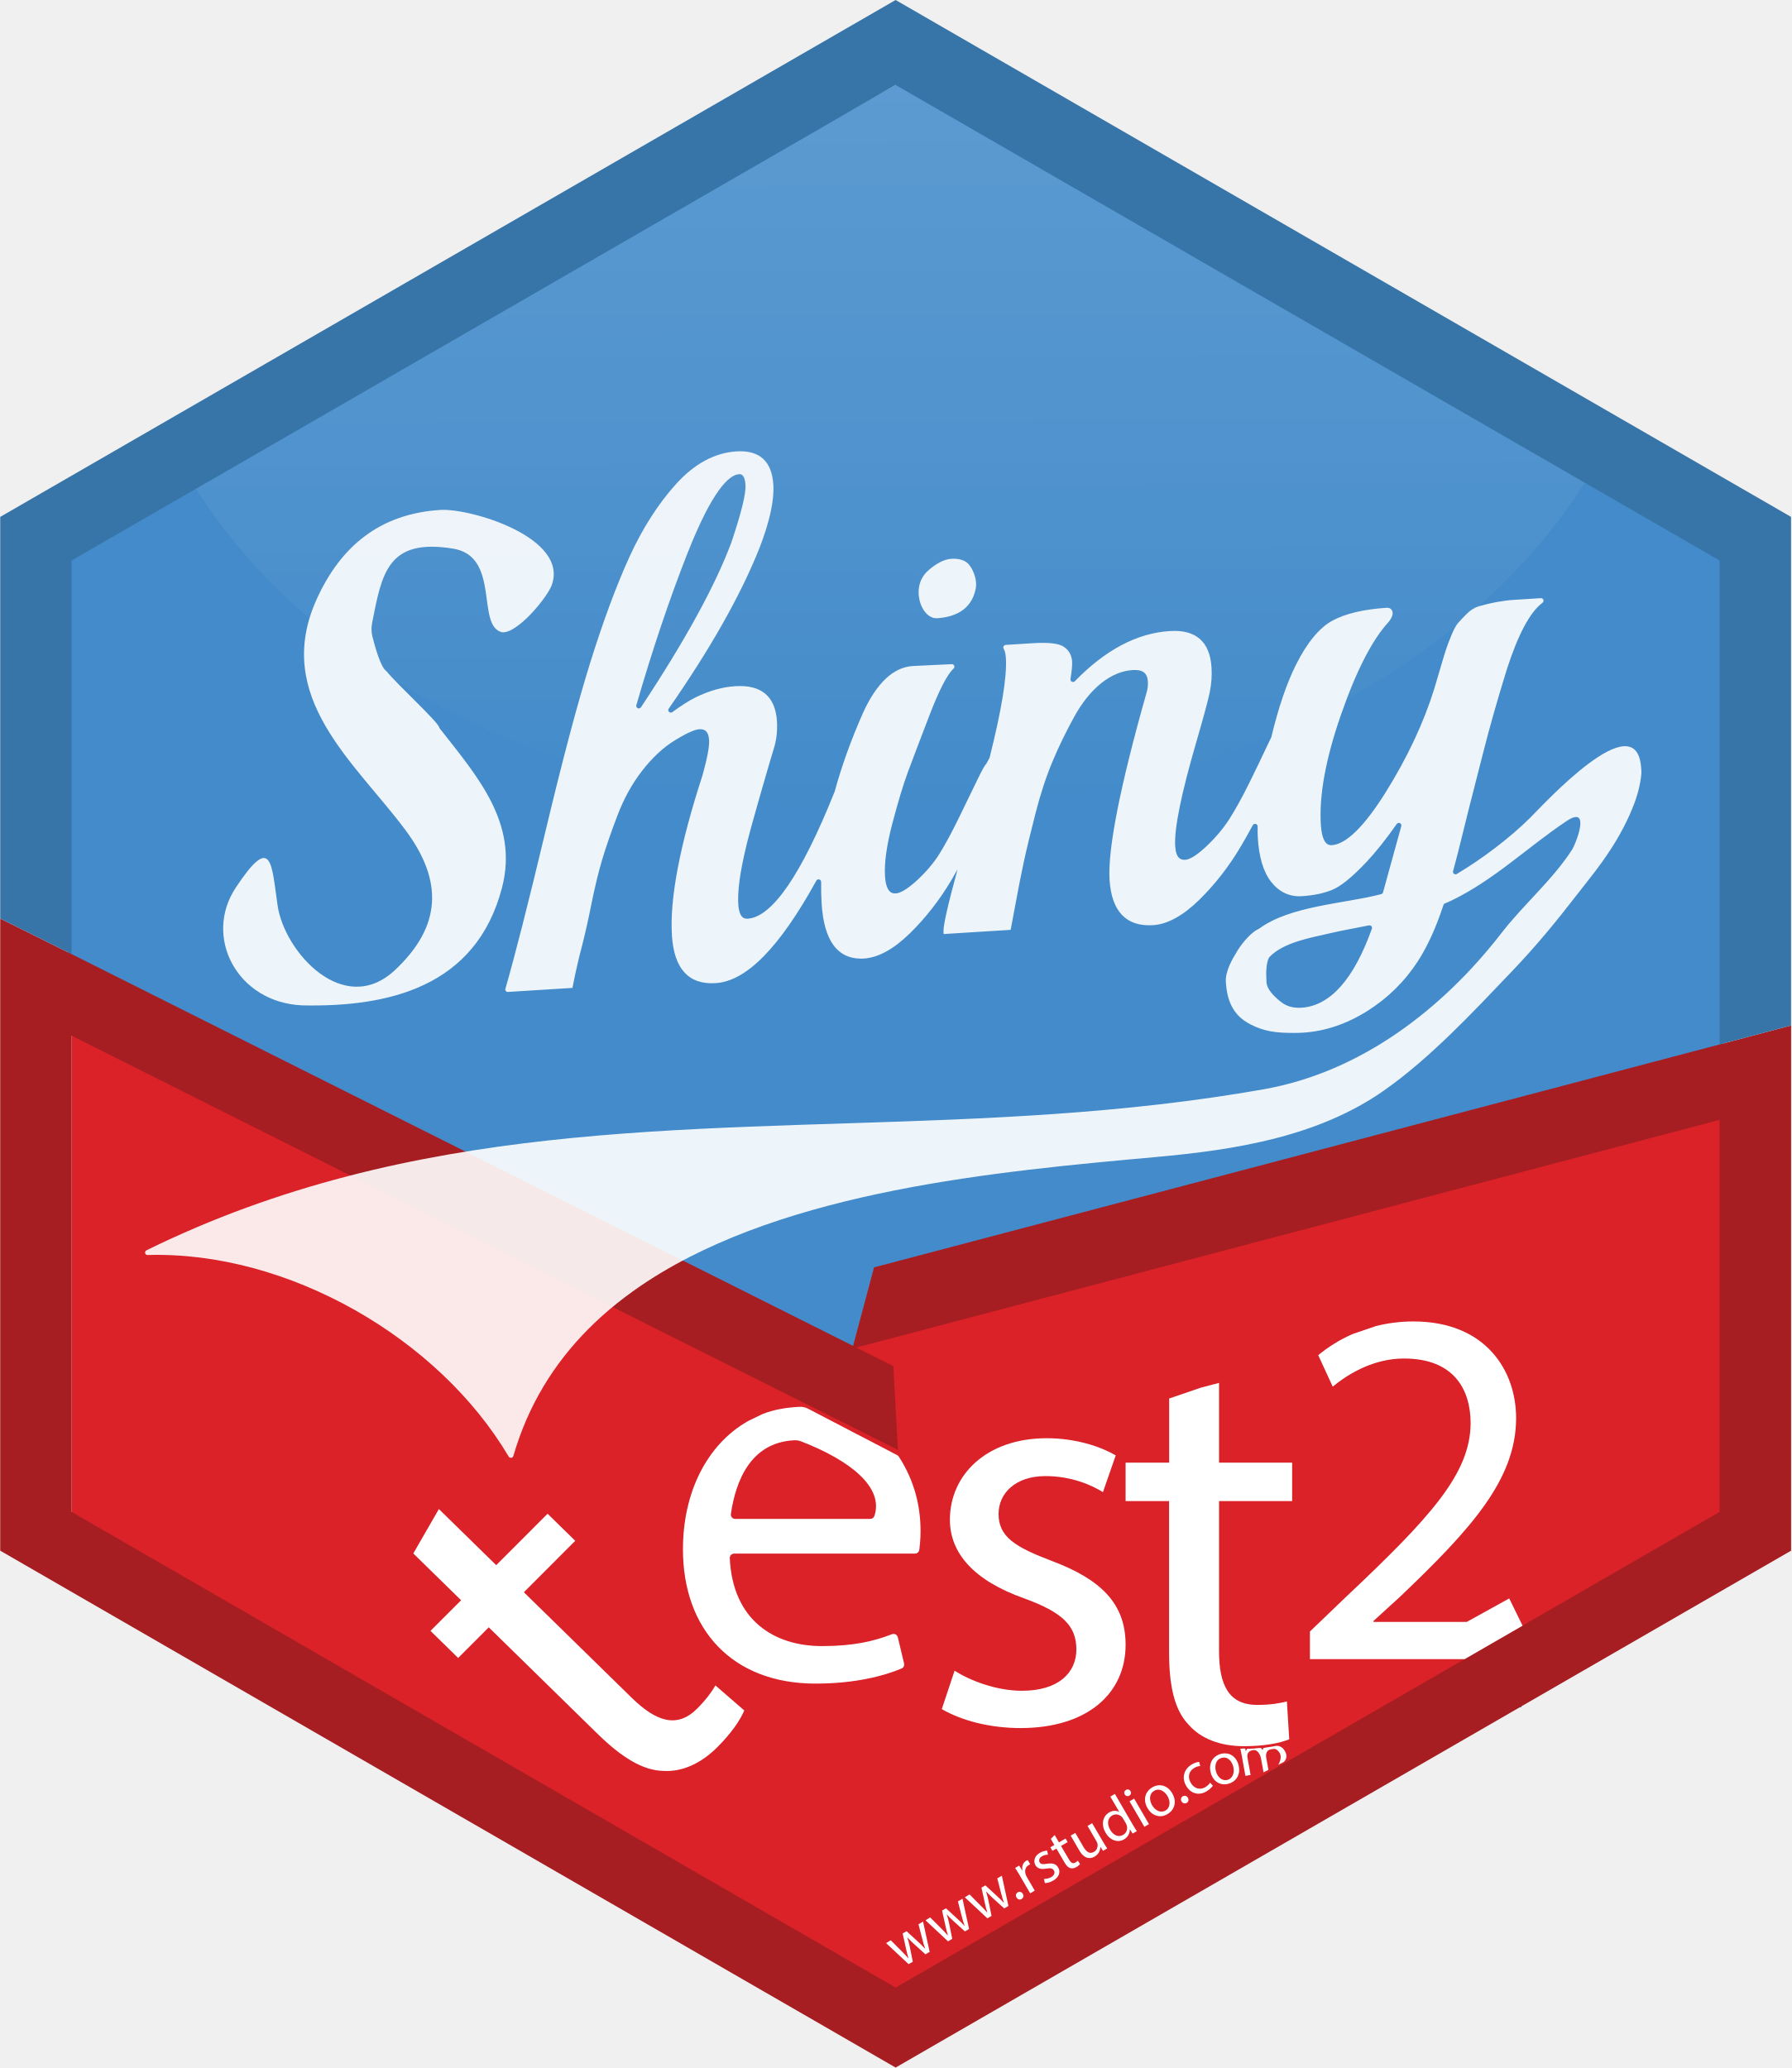
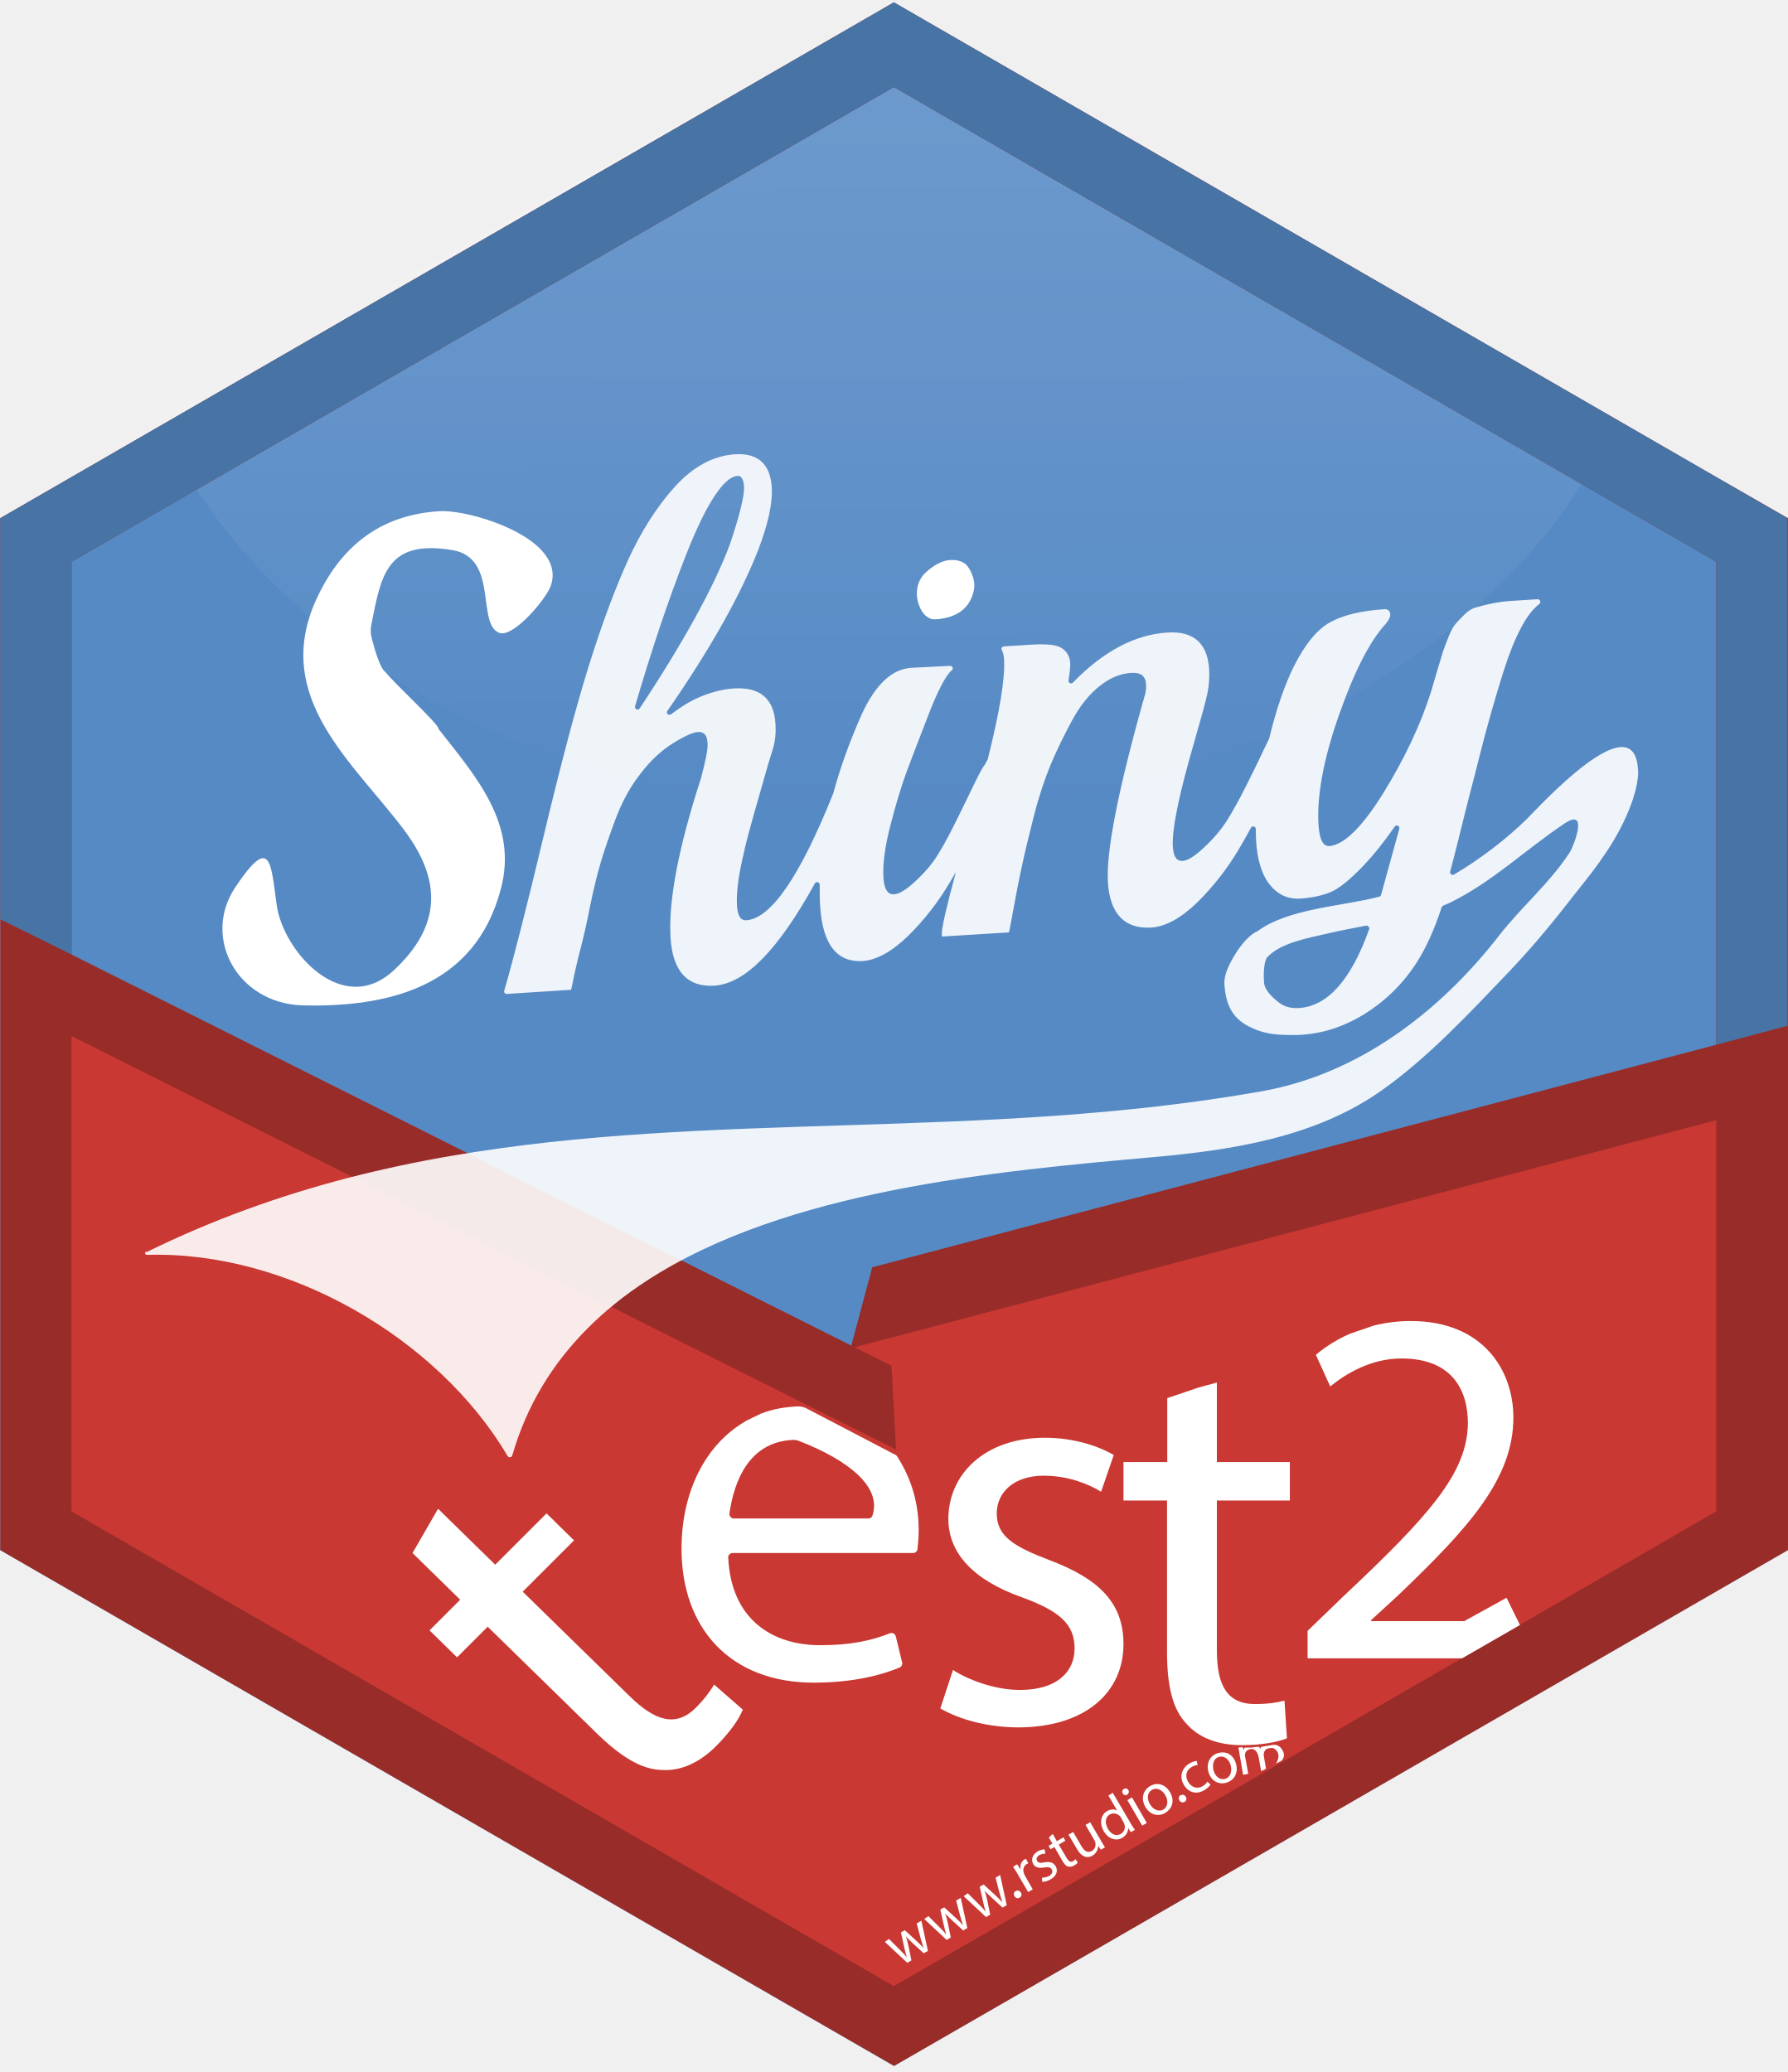
- <svg xmlns="http://www.w3.org/2000/svg" version="1.1" id="shinytest2" x="0px" y="0px" viewBox="0 0 2521 2911" style="enable-background:new 0 0 2521 2911;" xml:space="preserve">
+ <svg xmlns="http://www.w3.org/2000/svg" version="1.1" id="Layer_1" x="0px" y="0px" viewBox="0 0 735 852" style="enable-background:new 0 0 735 852;" xml:space="preserve">
  <style type="text/css">
- 	.st0{fill:#438BCA;}
+ 	.st0{fill:#568AC5;}
	.st1{opacity:0.25;fill:url(#SVGID_1_);}
- 	.st2{fill:#DA2228;}
- 	.st3{fill:#A61E22;}
- 	.st4{fill:#3775A9;}
- 	.st5{opacity:0.9;fill:#FFFFFF;}
- 	.st6{fill:#FFFFFF;}
+ 	.st2{fill:#C93832;}
+ 	.st3{fill:#982C29;}
+ 	.st4{fill:#FFFFFF;}
+ 	.st5{fill:#4774A5;}
+ 	.st6{opacity:0.9;fill:#FFFFFF;}
+ 	.st7{fill:none;}
</style>
-   <g>
-     <g>
-       <polygon class="st0" points="1305.3,2884.5 1890.6,2546.6 2143.4,2400.6 1455.5,2797.8   " />
-       <polygon class="st0" points="648.6,2557.1 1152.6,2848.1 1065.5,2797.8   " />
-       <polygon class="st0" points="2230.5,669.5 1260.5,109.5 1260.5,119.5 275.9,677.9 95.7,779 95.7,1345 95.7,1343 1200.6,1896.6     1230.1,1786.1 2425.2,1472.2 2425.2,779   " />
-       <linearGradient id="SVGID_1_" gradientUnits="userSpaceOnUse" x1="1250.031" y1="-445.14" x2="1254.484" y2="1144.72">
-         <stop offset="0" style="stop-color:#FFFFFF;stop-opacity:0.83" />
-         <stop offset="1" style="stop-color:#FFFFFF;stop-opacity:0" />
-       </linearGradient>
-       <path class="st1" d="M1251.5,1142.3c432.9,0,806.3-189.4,979-462.9l-970-560h0L275.9,687.9    C447.4,960.7,817.7,1142.3,1251.5,1142.3z" />
-       <polygon class="st2" points="1412.1,1835.2 1202.5,1896 1243.9,1930.4 1261,2034.8 1056.5,1931.1 159.7,1481.3 100.7,1451.7     100.7,2132.2 1260.5,2801.8 2423.2,2132.2 2423.2,1569.4 1911.4,1703.5   " />
-       <path class="st3" d="M1890.6,363.8l630.1,363.8v715.9l-100.5,26.7v0l-1190.1,313.8l-29.5,110.5L100.7,1343l0,0L0.3,1293V727.6    L1260.5,0v0L0.3,727.6v1455.2l460,265.6l188.3,108.7l416.9,240.7l87.2,50.3l107.8,62.3l44.8-25.9l150.2-86.7l688-397.2    l377.3-217.8V727.6L1890.6,363.8z M2420.2,2128.2l-1159.7,669.6L100.7,2128.2v-670.4l58.9,29.6l896.9,449.8l207.2,103.7l-6.4-118    l-52.3-26l207-54.6l499.3-131.7l508.8-134.2V2128.2z" />
-       <polygon class="st4" points="0.3,727.6 0.3,1293 100.7,1343 100.7,1343 100.7,789 275.9,687.9 1260.5,119.5 1260.5,119.5     2230.5,679.5 2420.2,789 2420.2,1470.2 2420.2,1470.2 2520.7,1443.5 2520.7,727.6 1890.6,363.8 1260.5,0   " />
-     </g>
-     <path class="st5" d="M1317.4,870.3l0.2,0l0.1,0c21.8-1.1,49.1-9.1,55.5-41.5c3-14.6-5.8-31.3-11.4-36.1c-5.4-4.7-13.1-6.7-22.9-6.1   c-10.1,0.6-21.9,6.8-33.3,17.2c-15,13.8-14.6,34-9.6,47.1C1300.5,862.6,1308.7,870,1317.4,870.3z" />
-     <path class="st5" d="M706.6,1249.3c23.6-91-35.4-157.1-87.6-223.8c-0.3-0.4-0.6-0.8-0.7-1.3c-2-8.5-58.5-59.9-74.3-79.3l-0.6-0.5   c-7.5-5.4-15.4-32.9-19.2-48.1c-1.6-6.3-1.7-12.9-0.5-19.3c13.7-69.1,21.2-119.9,114.1-104.7c66.7,10.9,32.2,107.8,68.1,117.5   l0.8,0.2c21.6,2.1,63.7-49.2,69.9-66.5c24-67.1-114.5-108.3-156.7-105.7c-84.6,5.2-140.3,50.7-174.2,125.7   c-62.6,138.2,54.3,230,124.9,324.9c53.4,71.7,51,135.4-14.6,197c-72,67.6-155.8-25.3-165.3-90.8c-8.7-60-7.9-101.8-58.6-25.6   c-46.6,69.9,1.7,162.2,93.2,166.2C545.2,1417.8,670.1,1390.3,706.6,1249.3z" />
-     <path class="st5" d="M207.8,1766.6c197.2-5.7,409.4,116.7,508.1,283.7c1.6,2.7,5.7,2.2,6.6-0.8c20.7-71.5,57.3-130.1,105.2-178.4   c25.4-25.6,54-48.3,85-68.4c195.9-127.1,491-153.8,714-174c111.2-10,228.3-28.3,321.5-93.9c65-45.7,124.7-109.9,178.3-166   c38.6-40.4,63.9-72,96.8-114.3c17.4-22.5,26.3-32.6,43.1-58.1c13.3-20.2,25.6-43.5,34-66.1c1.9-5,8.4-23.1,9.8-42.7v-0.5   c-0.1-2-0.3-4-0.4-6.1c-6.3-92.7-139,53.1-156.6,70.5c-28.1,27.8-66.6,57.1-102.8,78.7c-2.8,1.7-6.2-0.9-5.3-4   c3.8-13.9,8.3-31.3,13.4-52.3c6.8-27.6,11.4-46.1,13.4-53.5c1.9-7.4,7.3-28.2,16-62.7c8.7-34.4,19.7-73,32.6-114.7   c15.8-49.3,32.6-80.9,49.8-94l0.7-0.6c2.8-2.1,1.1-6.6-2.4-6.4l-38.1,2.4c-15.3,1-31.9,4-49.5,9.1c-6,1.9-11.6,5.5-16.9,10.8   c-4.9,5-8.8,9-11.6,12.2c-3.2,3.5-6.5,9.6-10.1,18.5c-3.4,8.3-5.9,15-7.5,19.9c-1.5,4.7-4.2,13.5-7.9,26.2   c-3.7,12.7-6.6,22.4-8.6,29.1c-14.9,47.7-37.9,96.6-68.4,145.4c-30,47.9-55.5,72.9-75.8,74.1l-0.8,0c-8.3,0-13.2-9.7-14.4-28.7   c-2.7-41.2,6.9-93.4,28.4-155.1c21.5-61.7,43.9-105.5,66.9-130.3c4-5,5.9-9.2,5.7-12.8c-0.3-4.5-3.1-7.3-8-7.3h0   c-32.4,2.1-58.1,8.1-76.5,18c-18.5,10-35.8,30.9-51.4,62c-13.2,26.3-24.9,60.6-34.8,102.1l-0.3,0.7c-1.7,3.3-3.7,7.4-6.2,12.8   c-6.9,14.9-15.4,32.5-25.2,52.3c-9.8,19.8-19.1,36.5-27.5,49.7c-8.4,13.1-19.3,26-32.4,38.4c-15.9,15-24.9,18.5-29.7,18.8l-1.1,0   c-5,0-11.8-2-12.9-19.2c-1.6-24.4,8.6-74.4,30.3-148.6c10-34.6,16.1-57,18.4-68.5c2.3-11.6,3.2-23.2,2.4-34.6   c-2.3-36.2-22-53.5-58.8-51.1c-46,2.9-90.8,26.6-133.5,70.6c-2.5,2.5-6.7,0.4-6.2-3c1.9-11.5,2.6-19.7,2.3-24.8   c-0.6-9-4.6-16-11.9-20.8c-7.1-4.7-21.2-6.3-43.5-4.9l-38.1,2.4c-2.7,0.2-4.3,3.2-2.8,5.5l0,0c1.7,2.6,2.7,7,3.1,12.9   c1.7,26.1-6.1,73.5-23,140.6c-1.3,2.3-3.3,5.8-4.5,8.2c-2,1.9-5.3,7.4-13,23.4c-7.2,14.9-15.8,32.5-25.7,52.9   c-9.9,20.3-19,37.2-27.1,50.2c-8,13-18.8,25.7-31.9,37.8c-15.9,14.6-25,18-29.7,18.3l-1,0c-3.1,0-12.7,0-14.2-24.1   c-1.2-18.5,2.2-43.2,10.1-73.5c8-30.5,15.4-55.1,22-73c6.4-17.3,16.2-43,30.7-80.8c13.5-35,24.8-56.9,33.5-64.9l0.2-0.2   c2.5-2.3,0.7-6.3-2.6-6.2l-54.7,2.6c-27.3,1.7-50.8,23.7-70,65.5c-17,38.5-30.4,75.6-40.1,111.4c-0.2,0.5-0.5,1-0.7,1.6   c-46.3,115.4-87.2,175-121.8,177.2l-0.9,0c-2.7,0-10.9,0-12.2-20.3c-1-16,1.5-38,7.5-65.6c2.3-11.1,5.6-24.8,10-40.8   c4.4-16,8-28.7,10.7-38.1c2.7-9.4,6.2-21.4,10.4-36.2c4.2-14.7,8.1-27.7,11.6-39.1c3.6-11.8,5-24.6,4.2-38   c-2.3-34.9-21.9-51.5-58.7-49.2c-17.9,1.1-36.6,6.4-55.5,15.6c-9.4,4.6-20.4,11.6-33,20.9c-3.3,2.4-7.4-1.5-5.1-4.9   c59.2-85.1,102.1-161.3,128-226.9c14.2-36.7,20.6-66.5,19.2-88.5c-2.1-32.9-19.5-48.7-51.7-46.7c-30.8,1.9-59.4,17.4-85.1,45.8   c-25.3,28-47.5,62.7-65.9,103.1c-18.3,40.2-36.7,89.9-54.8,147.8c-18.1,57.9-39.4,138.2-63.4,238.9   c-24,100.5-42.9,174.8-56.2,220.8c-0.7,2.4,1.2,4.7,3.7,4.5l90.7-5.7l0.5-2.7c4.1-20.6,8.3-38.9,12.4-54.3   c4.1-15.6,8.8-36.2,13.8-61.2c5-24.7,10.2-46,15.4-63.3c5.2-17.3,12.4-38.1,21.4-61.7c8.9-23.4,20.6-44.6,34.9-62.9   c14.2-18.2,29.6-32.5,45.9-42.5c20-12.3,29.6-15.2,34.2-15.5c0.5,0,0.9,0,1.4,0c5.3,0,11.5,1.7,12.4,15.3   c0.6,8.7-2.6,25.5-9.3,49.6c-31.9,98-46.4,173.9-43,225.8c3,46.6,23.7,69.2,61.6,66.7c43.2-2.7,89.8-50.1,141.6-144.2   c1.8-3.3,6.8-2,6.8,1.8c-0.2,10.5,0.1,20.8,0.7,31c3.3,51,21.9,76.9,55.3,76.9c1.4,0,2.8,0,4.2-0.1c20.2-1.3,41.9-13.2,64.7-35.5   c22.3-21.8,42.2-47.4,59-75.9c2.7-4.5,5.4-9.3,8.1-14.2c-13.8,50.5-20.3,79.4-19.8,87.5l0.2,3.6l94.2-5.9l0.6-2.6   c0.6-2.7,3.9-20.3,6.5-34.6c3.7-20.5,7.6-40.2,11.6-58.8c3.9-18,9.5-41.1,16.5-68.4c6.9-27.1,15-51.5,23.8-72.5   c8.8-21,19-42.1,30.4-62.7c11.1-20.3,24-36.3,38.3-47.7c14-11.2,28.9-17.4,44-18.4c14-0.9,20.7,3.9,21.5,15.8   c0.4,6-0.4,11.9-2.3,17.7c-37,130.9-54.3,219-51.6,261.8c2.9,44.6,23.5,66.2,61.4,63.8c20.1-1.3,41.9-13.2,64.7-35.5   c22.3-21.8,42.2-47.4,59-75.9c5.3-9,10.8-18.8,16.5-29.3c1.8-3.3,6.9-2,6.8,1.8c-0.1,5.3-0.1,10.2,0.2,14.8   c1.5,27.9,7.8,49.1,18.8,63.1c11.3,14.4,25.9,21.3,43.2,20.2c16.4-1,30.7-4,42.5-8.8c12.2-4.9,27.9-17.6,48.1-38.9   c12.9-13.6,27.3-31.6,43-53.9c2.3-3.3,7.5-0.9,6.4,3l-25.7,93.2c-0.3,1.2-1.3,2.2-2.5,2.5c-51.5,13.6-127.6,16-172,48.7l-0.6,0.3   c-9.1,3.9-21.6,17.4-29.6,30.3c-7.8,12.6-17.5,29.4-16.5,44.5c1.6,25.4,9.4,46.6,34.5,59.5c19.5,10,35.8,12.1,61.3,12.1   c4.2,0,8.6-0.1,13-0.4c30.7-1.9,61-12.1,90-30.3c28.9-18.1,52.9-41.7,71.4-70.2c13.7-21.1,25.7-47.7,36.1-79.3   c0.3-1,1.1-1.8,2.1-2.2c3.3-1.3,6.4-2.6,9-3.9c60.1-29,106.6-74.7,161.9-111.8c35.7-23.9,12.7,32.7,8.2,39.8   c-27.8,43.1-68.4,77.3-99.7,117.8c-82.8,106.9-197.7,195.6-334.5,219.8c-394.9,69.8-774.5,27.1-1145.7,91.5   c-48.2,8.4-96.2,18.5-144.1,31c-94.6,24.6-188.6,58-282.3,104C202.6,1761.6,203.9,1766.7,207.8,1766.6z M902.1,995.6   c-2.3,3.4-7.6,1-6.5-3c22.8-78.6,46.9-150.2,71.7-213.1c35.8-91,59.3-111.1,72.8-112l0.6,0c1.9,0,7.6,0,8.5,15.1   c0.8,12.2-5.9,39.6-19.9,81.1C1006.6,824.5,963.9,902.4,902.1,995.6z M1930.8,1307.3c-25.4,71.2-58.7,108.6-99.1,111.2   c-11.7,0.7-21.3-2-29.3-8.5c-8.9-7.2-19.2-16.9-19.9-27.4c-1-14.9-0.2-26.9,3.3-34.3c0.2-0.4,0.4-0.7,0.7-1   c20-21.1,59-27.4,84.9-33.5c18.2-4.3,36.9-7.4,55.3-11.2C1929.4,1302.1,1931.7,1304.7,1930.8,1307.3z" />
-     <path class="st6" d="M1584.2,2315.2c0-58.2-35.1-92.1-103.7-117.9c-51.4-19.4-75.1-33.9-75.1-66.2c0-29.1,23.7-53.3,66.1-53.3   c36.7,0,65.3,12.9,80.8,22.6l18-51.7c-22-12.9-57.1-24.2-97.1-24.2c-84.9,0-136.3,51.7-136.3,114.7c0,46.9,33.5,85.6,104.5,110.7   c53.1,19.4,73.5,38,73.5,71.9c0,32.3-24.5,58.2-76.7,58.2c-35.9,0-73.5-14.5-94.7-28.3l-18,54.1c27.8,16.2,67.8,26.7,111,26.7   C1530.3,2432.4,1584.2,2383.9,1584.2,2315.2z" />
-     <path class="st6" d="M1124.8,1980.3c-19,1.1-35.5,3.8-51.6,10.2c-0.2,0.1-0.4,0.1-0.5,0.2l-20,9.7c-0.2,0.1-0.3,0.2-0.5,0.3   c-57.9,33.3-91,100.8-91,180.1c0,113.2,69.7,189.1,186.4,189.1c56.5,0,96.4-10.9,121.2-21.2c2.8-1.2,4.4-4.2,3.6-7.2l-8.8-36.8   c-0.9-3.7-4.8-5.7-8.3-4.3c-24.4,9.5-53.2,16.7-98.4,16.7c-67.3,0-125.6-36.2-129.8-123.6c-0.2-3.6,2.6-6.6,6.2-6.6h254.4   c3.1,0,5.8-2.3,6.2-5.5c0.8-6.7,1.7-15.6,1.7-26.3c0-33.8-7.9-69.6-30.5-104.6c-0.6-0.9-1.4-1.6-2.3-2.1   c-12.7-6.9-102.3-53.1-125.6-65.5C1133.4,1980.9,1129.1,1980,1124.8,1980.3z M1224.7,2138.1h-189.9c-3.8,0-6.7-3.3-6.1-7.1   c6.5-45,27-100.5,88.9-103.6c3.4-0.2,6.9,0.3,10.1,1.6c69.6,27,116.2,64.8,103,104.8C1229.8,2136.4,1227.4,2138.1,1224.7,2138.1z" />
-     <path class="st6" d="M981.2,2405.1c-28.1,28.1-57.6,18.6-92.4-15.5l-151.5-148.3l72.3-72.4l-38.9-38.1l-72.3,72.4l-80.7-79   l-36,62.5l67.3,65.9l-43.1,43.1l38.9,38.1l43.1-43.1l153.2,150c33.1,32.4,63.2,51.6,92.6,52.1c26,1.6,52.5-10,76-33.5   c19.5-19.5,32.1-37.9,37.8-51.6l-40.6-35.2C1002.4,2380.4,994.4,2391.9,981.2,2405.1z" />
-     <path class="st6" d="M1584.2,2058.9v54.1h61.2v213.3c0,46,7.3,80.8,27.8,101.8c17.1,19.4,44.1,29.9,77.6,29.9   c27.8,0,49.8-4,63.7-9.7l-3.3-53.3c-9,2.4-22.9,4.9-41.6,4.9c-40,0-53.9-27.5-53.9-75.9V2113h102.9v-54.1h-102.9v-112.3l-25.5,6.7   l-44.7,15.3v90.3H1584.2z" />
-     <path class="st6" d="M1875.7,1951.9c21.8-18,57.4-39.6,100.3-39.6c70.5,0,93.8,43.9,93.8,91.4c-0.7,70.5-55.3,131-176,244.7   l-50.2,48.2v38.9l217.7,0l81.6-47.1l-18.8-38.4l-59.8,33.1h-131.2v-1.4l37.8-34.5c99.6-95,162.9-164.8,162.9-251.1   c0-66.9-42.9-136-144.7-136c-18.5,0-36.1,2.4-52.5,6.5l-32.8,11.2c-18.3,8-34.6,18.3-48.5,29.8L1875.7,1951.9z" />
-     <path class="st6" d="M1805.6,2461.1c-5.8-5.2-10.3-3.4-14.5-2.6c-3.9,0.7-12.8,1.6-13.1,2.4c-0.8,2,0,0-0.9,2.5l-0.2,0   c-0.6-1.1-1.4-2-2.2-2.9l0,0l0,0c-0.3,0-0.6,0-0.9,0l-0.9,0c-1.6,0-2.1,0.1-3.6,0.3c-3.3,0.5-5.8,0.5-9.1,0.7   c-1.4,0.1-3.4,0.1-4.9,0.1c-0.6,0.8-1.3,2.2-1.7,3.2l-0.3,0l-0.8-3.5l-0.9,0c-1.9,0.1-3.4,0-5.4,0.2l-0.5,0   c0.6,2.7,1.2,5.5,1.8,8.8l5.3,29.5l7.3-1.3l-4.4-24.4c-0.2-1.3-0.3-2.5-0.1-3.7c0.5-3.9,3.5-6.1,8.1-6.9c5.7-1,9.9,5.5,11.1,12   l3.5,19.3l6.9-3.5l-3.2-17.8c-0.2-1.3-0.2-2.7-0.1-3.8c0.6-3.8,2.7-6.6,6.9-7.3c4.6-0.8,6.6-1.4,10.2,2.5c7.8,7.8,0,19.3,0,19.3   l7.3-3.7C1806.3,2480.7,1816.3,2473.4,1805.6,2461.1z" />
-     <path class="st6" d="M1253.7,2731.2l15.4,15.5c3.4,3.4,6.5,6.5,9.3,9.9l0.2-0.1c-1.3-4.1-2.4-8.6-3.4-13.2l-4.8-21.7l5.5-3.2   l16,14.7c3.8,3.5,7.1,6.7,10,9.9l0.2-0.1c-1.5-4-2.8-8.3-4-13.2l-5.4-21l6.4-3.8l9.3,42.6l-5.9,3.5l-15.4-13.9   c-3.6-3.3-6.7-6.2-10-9.9l-0.1,0.1c1.6,4.8,2.7,9.2,3.6,13.7l4.1,20.4l-5.9,3.4l-31.7-29.6L1253.7,2731.2z" />
-     <path class="st6" d="M1309.2,2699l15.4,15.5c3.4,3.4,6.5,6.5,9.3,9.9l0.2-0.1c-1.3-4.1-2.4-8.6-3.4-13.2l-4.8-21.7l5.5-3.2l16,14.7   c3.8,3.5,7.1,6.7,10,9.9l0.2-0.1c-1.5-4-2.8-8.3-4-13.2l-5.4-21l6.4-3.8l9.3,42.6l-5.9,3.4l-15.4-13.9c-3.6-3.3-6.7-6.2-10-9.9   l-0.1,0.1c1.6,4.8,2.7,9.2,3.6,13.8l4.1,20.4l-5.9,3.5l-31.7-29.6L1309.2,2699z" />
-     <path class="st6" d="M1364.6,2666.7l15.4,15.5c3.4,3.4,6.5,6.5,9.3,9.9l0.2-0.1c-1.3-4.1-2.4-8.6-3.4-13.2l-4.8-21.7l5.5-3.2   l16,14.7c3.8,3.5,7.1,6.7,10,9.8l0.2-0.1c-1.5-4-2.8-8.3-4-13.2l-5.4-21l6.4-3.8l9.3,42.6l-5.9,3.5l-15.4-13.9   c-3.6-3.3-6.7-6.2-10-9.9l-0.2,0.1c1.6,4.8,2.7,9.2,3.6,13.8l4.1,20.4l-5.9,3.4l-31.7-29.6L1364.6,2666.7z" />
-     <path class="st6" d="M1430.7,2671c-1.6-2.7-0.9-5.7,1.7-7.3c2.6-1.5,5.5-0.6,7.1,2.1c1.6,2.7,1,5.7-1.7,7.3   C1435.2,2674.7,1432.3,2673.7,1430.7,2671z" />
-     <path class="st6" d="M1435.5,2640.4c-2.5-4.2-4.6-7.8-6.8-11l5.7-3.3l4.3,6.9l0.3-0.2c-1.2-5.8,1-11.1,5.4-13.6   c0.7-0.4,1.3-0.7,2-0.9l3.6,6.1c-0.8,0.2-1.5,0.5-2.4,1.1c-4.6,2.7-5.8,8.1-3.9,13.5c0.4,1,0.8,2.1,1.5,3.2l11.1,19.1l-6.4,3.8   L1435.5,2640.4z" />
-     <path class="st6" d="M1469.3,2644.8c2.7,0.1,6.8-0.5,10.1-2.4c4.7-2.8,5.6-6.4,3.9-9.4c-1.8-3.1-4.7-3.7-10.5-2.7   c-7.8,1.5-12.9-0.3-15.4-4.6c-3.4-5.8-1.5-13.2,6.3-17.7c3.6-2.1,7.4-2.9,10.1-2.9l1.1,5.7c-1.9-0.1-5.2,0.3-8.5,2.2   c-3.8,2.2-4.7,5.7-3.2,8.4c1.7,3,4.7,3,10.4,2.1c7.6-1.2,12.6,0,15.7,5.3c3.7,6.3,1.4,13.6-7.2,18.5c-3.9,2.3-8.1,3.4-11.5,3.4   L1469.3,2644.8z" />
-     <path class="st6" d="M1484.4,2583.1l6,10.3l9.3-5.4l2.9,5l-9.3,5.4l11.3,19.3c2.6,4.4,5.3,6.2,8.9,4.1c1.7-1,2.8-1.9,3.5-2.6   l3.1,4.7c-1,1.3-2.7,2.8-5.3,4.3c-3,1.8-6,2.2-8.6,1.4c-3-0.9-5.5-3.6-8-7.9l-11.4-19.6l-5.6,3.2l-2.9-5l5.6-3.2l-5-8.6   L1484.4,2583.1z" />
-     <path class="st6" d="M1552.3,2592.3c2.2,3.7,4.1,6.9,6,9.6l-5.8,3.4l-3.8-5.6l-0.1,0.1c0,3.9-1.6,9.9-8,13.6   c-5.6,3.3-14.2,4.1-21.5-8.5l-12.2-21l6.5-3.8l11.6,19.9c4,6.8,8.7,10.2,14.6,6.8c4.4-2.5,5.6-7.3,5.1-10.9   c-0.2-1.2-0.7-2.5-1.3-3.7l-12.8-22l6.5-3.8L1552.3,2592.3z" />
-     <path class="st6" d="M1569.1,2525.2l25.2,43.3c1.9,3.2,4,6.8,5.7,9.1l-5.9,3.4l-3.9-6.1l-0.1,0.1c0.3,5.2-2.3,10.7-8.1,14.2   c-8.7,5-19.6,1.6-25.9-9.3c-7-11.9-3.9-23.5,4.9-28.6c5.5-3.2,10.7-2.8,14-0.8l0.2-0.1l-12.5-21.4L1569.1,2525.2z M1580.9,2560.3   c-0.5-0.8-1.2-1.9-1.9-2.6c-3.4-3.6-8.9-4.9-13.8-2.1c-6.7,3.9-7.3,12.2-2.7,20.1c4.2,7.3,11.3,11.2,18.3,7.1   c4.4-2.5,6.7-7.8,5-13.3c-0.3-1-0.7-1.9-1.3-3L1580.9,2560.3z" />
-     <path class="st6" d="M1591.1,2521.3c1.4,2.2,0.8,4.9-1.8,6.4c-2.3,1.3-5,0.5-6.3-1.7c-1.3-2.3-0.7-5.1,1.7-6.4   C1587.2,2518.1,1589.8,2519,1591.1,2521.3z M1610.6,2571.5l-20.9-35.9l6.5-3.8l20.9,35.9L1610.6,2571.5z" />
-     <path class="st6" d="M1649.8,2524.3c7.7,13.3,1.9,24.4-6.8,29.4c-9.7,5.7-21.3,2.9-27.9-8.4c-7-12-3.2-23.6,6.7-29.4   C1632.1,2509.9,1643.4,2513.3,1649.8,2524.3z M1621.5,2541.2c4.6,7.9,12.5,11.1,18.9,7.4c6.2-3.6,7.5-12.2,2.8-20.3   c-3.5-6.1-11.1-12-18.8-7.5C1616.8,2525.3,1617.6,2534.4,1621.5,2541.2z" />
-     <path class="st6" d="M1663,2535.8c-1.6-2.7-0.9-5.7,1.7-7.3c2.6-1.5,5.5-0.6,7.1,2.1c1.6,2.7,1,5.7-1.7,7.3   C1667.5,2539.4,1664.6,2538.4,1663,2535.8z" />
-     <path class="st6" d="M1707,2513.6c-1.2,1.9-4.3,5.3-9.1,8.1c-10.8,6.3-22.1,3.1-28.5-7.9c-6.4-11-3.5-23.4,8.2-30.3   c3.9-2.2,7.8-3.3,10.1-3.4l1.5,5.9c-2.1,0-5,0.6-8.5,2.7c-8.2,4.8-9.1,13.5-4.8,20.9c4.8,8.3,13.1,10.3,20.3,6.2   c3.7-2.2,5.6-4.5,7-6.4L1707,2513.6z" />
-     <path class="st6" d="M1743.1,2484.5c3.8,14.9-4.8,24-14.5,26.5c-10.9,2.8-21.3-3-24.6-15.7c-3.5-13.4,3.3-23.6,14.4-26.5   C1729.9,2465.9,1739.9,2472.2,1743.1,2484.5z M1711.3,2493.2c2.3,8.8,9.1,14.1,16.2,12.3c7-1.8,10.5-9.7,8.2-18.8   c-1.8-6.8-7.4-14.6-16-12.3C1711,2476.6,1709.3,2485.5,1711.3,2493.2z" />
-   </g>
+   <path class="st0" d="M734.9,637.4L367.5,849.5L0.1,637.4V213.1L367.5,1l367.4,212.1V637.4z" />
+   <linearGradient id="SVGID_1_" gradientUnits="userSpaceOnUse" x1="363.889" y1="-128.789" x2="365.187" y2="334.736">
+     <stop offset="0" style="stop-color:#FFFFFF;stop-opacity:0.83" />
+     <stop offset="1" style="stop-color:#FFFFFF;stop-opacity:0" />
+   </linearGradient>
+   <path class="st1" d="M364.9,334c139.8,0,258.4-67.8,299.6-161.6L367.5,1L65,171.8C106,266,224.7,334,364.9,334z" />
+   <polygon class="st2" points="350.6,553.9 711.1,451.7 705.6,637.8 693,644.2 693.8,646.5 366.8,823.4 27.2,624.6 27.2,416.5 " />
+   <path class="st3" d="M705.6,196.2L427.8,35.8L367.5,1l-60.3,34.8L29.4,196.2L0.1,213.1v424.3l29.3,16.9l281.3,162.4l56.9,32.8  l56.9-32.8l281.3-162.4l29.3-16.9V213.1L705.6,196.2z M367.5,35.8L367.5,35.8L705.6,231v198.6l-347,91.5l-8.6,32.2L29.4,392.5V231  L367.5,35.8z M367.5,816.7L29.4,621.5V426l17.2,8.6L308,565.8l60.4,30.2l-1.9-34.4l-15.2-7.6l60.4-15.9l145.6-38.4l148.3-39.1v160.9  L367.5,816.7z" />
+   <path class="st4" d="M384.1,254.7L384.1,254.7L384.1,254.7c6.4-0.3,14.4-2.6,16.3-12.1c0.9-4.2-1.7-9.1-3.3-10.5  c-1.6-1.4-3.8-2-6.7-1.8c-2.9,0.2-6.4,2-9.7,5c-4.4,4-4.3,9.9-2.8,13.7C379.2,252.5,381.5,254.6,384.1,254.7z" />
+   <path class="st4" d="M206,365.2c6.9-26.5-10.3-45.8-25.5-65.2c-0.1-0.1-0.2-0.2-0.2-0.4c-0.6-2.5-17.1-17.5-21.7-23.1l-0.2-0.2  c-2.2-1.6-4.5-9.6-5.6-14c-0.5-1.8-0.5-3.8-0.1-5.6c4-20.1,6.2-35,33.3-30.5c19.5,3.2,9.4,31.4,19.8,34.2l0.2,0  c6.3,0.6,18.6-14.4,20.4-19.4c7-19.6-33.4-31.6-45.7-30.8c-24.7,1.5-40.9,14.8-50.8,36.6c-18.2,40.3,15.8,67.1,36.4,94.7  c15.6,20.9,14.9,39.5-4.3,57.4c-21,19.7-45.4-7.4-48.2-26.5c-2.5-17.5-2.3-29.7-17.1-7.5c-13.6,20.4,0.5,47.3,27.2,48.5  C158.9,414.3,195.4,406.3,206,365.2z" />
+   <polygon class="st5" points="367.5,1 0.1,213.1 0.1,378 29.4,392.5 29.4,231 367.5,35.8 367.5,35.8 705.6,231 705.6,429.6   734.9,421.8 734.9,213.1 " />
+   <path class="st6" d="M60.6,516c57.5-1.7,119.3,34,148.1,82.7c0.5,0.8,1.7,0.6,1.9-0.2c6-20.8,16.7-37.9,30.7-52  c7.4-7.5,15.7-14.1,24.8-20c57.1-37.1,143.1-44.9,208.2-50.7c32.4-2.9,66.6-8.2,93.7-27.4c18.9-13.3,36.4-32.1,52-48.4  c11.2-11.8,18.6-21,28.2-33.3c5.1-6.5,7.7-9.5,12.6-16.9c3.9-5.9,7.5-12.7,9.9-19.3c0.5-1.5,2.5-6.7,2.8-12.4v-0.2  c0-0.6-0.1-1.2-0.1-1.8c-1.8-27-40.5,15.5-45.6,20.6c-8.2,8.1-19.4,16.7-30,22.9c-0.8,0.5-1.8-0.3-1.6-1.2c1.1-4,2.4-9.1,3.9-15.2  c2-8,3.3-13.4,3.9-15.6c0.6-2.1,2.1-8.2,4.7-18.3c2.5-10,5.7-21.3,9.5-33.4c4.6-14.4,9.5-23.6,14.5-27.4l0.2-0.2  c0.8-0.6,0.3-1.9-0.7-1.9l-11.1,0.7c-4.5,0.3-9.3,1.2-14.4,2.7c-1.7,0.5-3.4,1.6-4.9,3.2c-1.4,1.4-2.6,2.6-3.4,3.6  c-0.9,1-1.9,2.8-2.9,5.4c-1,2.4-1.7,4.4-2.2,5.8c-0.4,1.4-1.2,3.9-2.3,7.6c-1.1,3.7-1.9,6.5-2.5,8.5c-4.3,13.9-11.1,28.2-19.9,42.4  c-8.7,14-16.2,21.2-22.1,21.6l-0.2,0c-2.4,0-3.8-2.8-4.2-8.4c-0.8-12,2-27.2,8.3-45.2c6.3-18,12.8-30.8,19.5-38  c1.2-1.5,1.7-2.7,1.7-3.7c-0.1-1.3-0.9-2.1-2.3-2.1h0c-9.5,0.6-17,2.4-22.3,5.3c-5.4,2.9-10.4,9-15,18.1  c-3.8,7.7-7.3,17.7-10.2,29.8l-0.1,0.2c-0.5,1-1.1,2.2-1.8,3.7c-2,4.3-4.5,9.5-7.4,15.2c-2.9,5.8-5.6,10.7-8,14.5  c-2.4,3.8-5.6,7.6-9.5,11.2c-4.6,4.4-7.3,5.4-8.7,5.5l-0.3,0c-1.5,0-3.4-0.6-3.8-5.6c-0.5-7.1,2.5-21.7,8.8-43.3  c2.9-10.1,4.7-16.6,5.4-20c0.7-3.4,0.9-6.8,0.7-10.1c-0.7-10.5-6.4-15.6-17.1-14.9c-13.4,0.8-26.5,7.8-38.9,20.6  c-0.7,0.7-2,0.1-1.8-0.9c0.5-3.3,0.8-5.7,0.7-7.2c-0.2-2.6-1.3-4.7-3.5-6.1c-2.1-1.4-6.2-1.8-12.7-1.4l-11.1,0.7  c-0.8,0.1-1.2,0.9-0.8,1.6l0,0c0.5,0.8,0.8,2,0.9,3.8c0.5,7.6-1.8,21.4-6.7,41c-0.4,0.7-0.9,1.7-1.3,2.4c-0.6,0.6-1.5,2.2-3.8,6.8  c-2.1,4.4-4.6,9.5-7.5,15.4c-2.9,5.9-5.5,10.8-7.9,14.6c-2.3,3.8-5.5,7.5-9.3,11c-4.6,4.3-7.3,5.3-8.7,5.3l-0.3,0  c-0.9,0-3.7,0-4.1-7c-0.3-5.4,0.6-12.6,2.9-21.4c2.3-8.9,4.5-16.1,6.4-21.3c1.9-5.1,4.7-12.5,9-23.5c3.9-10.2,7.2-16.6,9.8-18.9  l0.1,0c0.7-0.7,0.2-1.8-0.8-1.8l-15.9,0.8c-8,0.5-14.8,6.9-20.4,19.1c-5,11.2-8.9,22.1-11.7,32.5c-0.1,0.2-0.1,0.3-0.2,0.5  c-13.5,33.6-25.4,51-35.5,51.7l-0.3,0c-0.8,0-3.2,0-3.6-5.9c-0.3-4.7,0.4-11.1,2.2-19.1c0.7-3.2,1.6-7.2,2.9-11.9  c1.3-4.7,2.3-8.4,3.1-11.1c0.8-2.7,1.8-6.2,3-10.5c1.2-4.3,2.3-8.1,3.4-11.4c1.1-3.4,1.5-7.2,1.2-11.1c-0.7-10.2-6.4-15-17.1-14.3  c-5.2,0.3-10.7,1.9-16.2,4.5c-2.7,1.3-6,3.4-9.6,6.1c-1,0.7-2.2-0.4-1.5-1.4c17.2-24.8,29.8-47,37.3-66.1c4.1-10.7,6-19.4,5.6-25.8  c-0.6-9.6-5.7-14.2-15.1-13.6c-9,0.6-17.3,5.1-24.8,13.4c-7.4,8.2-13.8,18.3-19.2,30.1c-5.3,11.7-10.7,26.2-16,43.1  c-5.3,16.9-11.5,40.3-18.5,69.6c-7,29.3-12.5,51-16.4,64.4c-0.2,0.7,0.4,1.4,1.1,1.3l26.4-1.7l0.2-0.8c1.2-6,2.4-11.3,3.6-15.8  c1.2-4.5,2.6-10.6,4-17.8c1.5-7.2,3-13.4,4.5-18.4c1.5-5,3.6-11.1,6.2-18c2.6-6.8,6-13,10.2-18.3c4.1-5.3,8.6-9.5,13.4-12.4  c5.8-3.6,8.6-4.4,10-4.5c0.1,0,0.3,0,0.4,0c1.5,0,3.4,0.5,3.6,4.5c0.2,2.5-0.8,7.4-2.7,14.5c-9.3,28.6-13.5,50.7-12.5,65.8  c0.9,13.6,6.9,20.2,18,19.5c12.6-0.8,26.2-14.6,41.3-42c0.5-1,2-0.6,2,0.5c0,3.1,0,6.1,0.2,9c1,14.9,6.4,22.4,16.1,22.4  c0.4,0,0.8,0,1.2,0c5.9-0.4,12.2-3.9,18.9-10.4c6.5-6.4,12.3-13.8,17.2-22.1c0.8-1.3,1.6-2.7,2.4-4.1c-4,14.7-5.9,23.2-5.8,25.5  l0.1,1l27.5-1.7l0.2-0.8c0.2-0.8,1.1-5.9,1.9-10.1c1.1-6,2.2-11.7,3.4-17.1c1.1-5.3,2.8-12,4.8-20c2-7.9,4.4-15,6.9-21.1  c2.6-6.1,5.6-12.3,8.9-18.3c3.2-5.9,7-10.6,11.2-13.9c4.1-3.3,8.4-5.1,12.8-5.4c4.1-0.3,6,1.2,6.3,4.6c0.1,1.8-0.1,3.5-0.7,5.2  c-10.8,38.2-15.8,63.8-15,76.3c0.8,13,6.9,19.3,17.9,18.6c5.9-0.4,12.2-3.9,18.9-10.4c6.5-6.4,12.3-13.8,17.2-22.1  c1.5-2.6,3.2-5.5,4.8-8.5c0.5-1,2-0.6,2,0.5c0,1.5,0,3,0.1,4.3c0.4,8.1,2.3,14.3,5.5,18.4c3.3,4.2,7.5,6.2,12.6,5.9  c4.8-0.3,8.9-1.2,12.4-2.6c3.5-1.4,8.1-5.1,14-11.3c3.8-4,8-9.2,12.5-15.7c0.7-1,2.2-0.3,1.9,0.9l-7.5,27.2  c-0.1,0.4-0.4,0.6-0.7,0.7c-15,4-37.2,4.7-50.1,14.2l-0.2,0.1c-2.7,1.1-6.3,5.1-8.6,8.8c-2.3,3.7-5.1,8.6-4.8,13  c0.5,7.4,2.7,13.6,10.1,17.3c5.7,2.9,10.5,3.5,17.9,3.5c1.2,0,2.5,0,3.8-0.1c9-0.6,17.8-3.5,26.2-8.8c8.4-5.3,15.4-12.2,20.8-20.5  c4-6.2,7.5-13.9,10.5-23.1c0.1-0.3,0.3-0.5,0.6-0.7c1-0.4,1.9-0.8,2.6-1.1c17.5-8.5,31.1-21.8,47.2-32.6c10.4-7,3.7,9.5,2.4,11.6  c-8.1,12.6-19.9,22.5-29.1,34.3c-24.2,31.2-57.6,57-97.5,64.1c-115.1,20.4-225.8,7.9-334,26.7c-14,2.4-28,5.4-42,9  c-27.6,7.2-55,16.9-82.3,30.3C59.1,514.6,59.5,516.1,60.6,516z M263,291.3c-0.7,1-2.2,0.3-1.9-0.9c6.7-22.9,13.7-43.8,20.9-62.1  c10.4-26.5,17.3-32.4,21.2-32.6l0.2,0c0.5,0,2.2,0,2.5,4.4c0.2,3.6-1.7,11.5-5.8,23.7C293.5,241.4,281,264.1,263,291.3z   M562.9,382.1c-7.4,20.8-17.1,31.7-28.9,32.4c-3.4,0.2-6.2-0.6-8.5-2.5c-2.6-2.1-5.6-4.9-5.8-8c-0.3-4.3,0-7.8,1-10  c0.1-0.1,0.1-0.2,0.2-0.3c5.8-6.2,17.2-8,24.7-9.8c5.3-1.3,10.8-2.2,16.1-3.3C562.5,380.6,563.2,381.4,562.9,382.1z" />
+   <path class="st4" d="M461.9,676c0-17-10.2-26.8-30.2-34.4c-15-5.7-21.9-9.9-21.9-19.3c0-8.5,6.9-15.5,19.3-15.5  c10.7,0,19,3.8,23.6,6.6l5.2-15.1c-6.4-3.8-16.7-7.1-28.3-7.1c-24.8,0-39.7,15.1-39.7,33.4c0,13.7,9.8,25,30.5,32.3  c15.5,5.7,21.4,11.1,21.4,21c0,9.4-7.1,17-22.4,17c-10.5,0-21.4-4.2-27.6-8.2l-5.2,15.8c8.1,4.7,19.8,7.8,32.4,7.8  C446.2,710.1,461.9,696,461.9,676z" />
+   <path class="st4" d="M327.9,578.3c-5.5,0.3-10.3,1.1-15.1,3c-0.1,0-0.1,0-0.2,0.1l-5.8,2.8c0,0-0.1,0-0.1,0.1  c-16.9,9.7-26.5,29.4-26.5,52.5c0,33,20.3,55.1,54.3,55.1c16.5,0,28.1-3.2,35.3-6.2c0.8-0.3,1.3-1.2,1.1-2.1l-2.6-10.7  c-0.3-1.1-1.4-1.7-2.4-1.3c-7.1,2.8-15.5,4.9-28.7,4.9c-19.6,0-36.6-10.5-37.8-36c-0.1-1,0.8-1.9,1.8-1.9h74.2  c0.9,0,1.7-0.7,1.8-1.6c0.2-2,0.5-4.5,0.5-7.7c0-9.9-2.3-20.3-8.9-30.5c-0.2-0.3-0.4-0.5-0.7-0.6c-3.7-2-29.8-15.5-36.6-19.1  C330.4,578.5,329.2,578.3,327.9,578.3z M357.1,624.4h-55.4c-1.1,0-1.9-1-1.8-2.1c1.9-13.1,7.9-29.3,25.9-30.2c1-0.1,2,0.1,2.9,0.5  c20.3,7.9,33.9,18.9,30,30.6C358.5,623.9,357.8,624.4,357.1,624.4z" />
+   <path class="st4" d="M526.4,718.5c-1.7-1.5-3-1-4.2-0.8c-1.1,0.2-3.7,0.5-3.8,0.7c-0.2,0.6,0,0-0.2,0.7l0,0  c-0.2-0.3-0.4-0.6-0.6-0.8l0,0l0,0c-0.1,0-0.2,0-0.3,0l-0.3,0c-0.5,0-0.6,0-1.1,0.1c-1,0.2-1.7,0.2-2.7,0.2c-0.4,0-1,0-1.4,0  c-0.2,0.2-0.4,0.6-0.5,0.9l-0.1,0l-0.2-1l-0.2,0c-0.6,0-1,0-1.6,0.1l-0.1,0c0.2,0.8,0.4,1.6,0.5,2.6l1.5,8.6l2.1-0.4l-1.3-7.1  c-0.1-0.4-0.1-0.7,0-1.1c0.2-1.1,1-1.8,2.4-2c1.7-0.3,2.9,1.6,3.2,3.5l1,5.6l2-1l-0.9-5.2c-0.1-0.4-0.1-0.8,0-1.1  c0.2-1.1,0.8-1.9,2-2.1c1.3-0.2,1.9-0.4,3,0.7c2.3,2.3,0,5.6,0,5.6l2.1-1.1C526.6,724.2,529.6,722.1,526.4,718.5z" />
+   <path class="st4" d="M286.1,702.2c-8.2,8.2-16.8,5.4-27-4.5l-44.2-43.2l21.1-21.1l-11.3-11.1l-21.1,21.1l-23.5-23l-10.5,18.2  l19.6,19.2l-12.6,12.6l11.3,11.1l12.6-12.6l44.7,43.7c9.6,9.4,18.4,15.1,27,15.2c7.6,0.5,15.3-2.9,22.2-9.8c5.7-5.7,9.4-11,11-15  l-11.8-10.3C292.2,695,289.9,698.4,286.1,702.2z" />
+   <path class="st4" d="M461.9,601.3V617h17.9v62.2c0,13.4,2.1,23.6,8.1,29.7c5,5.7,12.9,8.7,22.6,8.7c8.1,0,14.5-1.2,18.6-2.8l-1-15.5  c-2.6,0.7-6.7,1.4-12.1,1.4c-11.7,0-15.7-8-15.7-22.1V617h30v-15.8h-30v-32.7l-7.4,2l-13,4.4v26.3H461.9z" />
+   <path class="st4" d="M546.9,570.1c6.4-5.2,16.7-11.5,29.3-11.5c20.6,0,27.3,12.8,27.3,26.6c-0.2,20.6-16.1,38.2-51.3,71.3  l-14.6,14.1v11.3l63.5,0l23.8-13.7l-5.5-11.2l-17.4,9.6h-38.3v-0.4l11-10.1c29-27.7,47.5-48,47.5-73.2c0-19.5-12.5-39.7-42.2-39.7  c-5.4,0-10.5,0.7-15.3,1.9l-9.6,3.3c-5.3,2.3-10.1,5.3-14.1,8.7L546.9,570.1z" />
+   <path class="st4" d="M365.5,797.3l4.5,4.5c1,1,1.9,1.9,2.7,2.9l0.1,0c-0.4-1.2-0.7-2.5-1-3.8l-1.4-6.3l1.6-0.9l4.7,4.3  c1.1,1,2.1,2,2.9,2.9l0.1,0c-0.4-1.2-0.8-2.4-1.2-3.9l-1.6-6.1l1.9-1.1l2.7,12.4l-1.7,1l-4.5-4.1c-1-1-2-1.8-2.9-2.9l0,0  c0.5,1.4,0.8,2.7,1.1,4l1.2,5.9l-1.7,1l-9.2-8.6L365.5,797.3z" />
+   <path class="st4" d="M381.7,787.9l4.5,4.5c1,1,1.9,1.9,2.7,2.9l0.1,0c-0.4-1.2-0.7-2.5-1-3.8l-1.4-6.3l1.6-0.9l4.7,4.3  c1.1,1,2.1,2,2.9,2.9l0.1,0c-0.4-1.2-0.8-2.4-1.2-3.9l-1.6-6.1l1.9-1.1l2.7,12.4l-1.7,1l-4.5-4.1c-1-1-2-1.8-2.9-2.9l0,0  c0.5,1.4,0.8,2.7,1.1,4l1.2,5.9l-1.7,1l-9.2-8.6L381.7,787.9z" />
+   <path class="st4" d="M397.9,778.5l4.5,4.5c1,1,1.9,1.9,2.7,2.9l0.1,0c-0.4-1.2-0.7-2.5-1-3.8l-1.4-6.3l1.6-0.9l4.7,4.3  c1.1,1,2.1,2,2.9,2.9l0.1,0c-0.4-1.2-0.8-2.4-1.2-3.9l-1.6-6.1l1.9-1.1l2.7,12.4l-1.7,1l-4.5-4.1c-1-1-2-1.8-2.9-2.9l0,0  c0.5,1.4,0.8,2.7,1.1,4l1.2,5.9l-1.7,1l-9.2-8.6L397.9,778.5z" />
+   <path class="st4" d="M417.1,779.7c-0.5-0.8-0.3-1.7,0.5-2.1c0.8-0.4,1.6-0.2,2.1,0.6c0.5,0.8,0.3,1.7-0.5,2.1  C418.4,780.8,417.6,780.5,417.1,779.7z" />
+   <path class="st4" d="M418.5,770.8c-0.7-1.2-1.4-2.3-2-3.2l1.7-1l1.3,2l0.1,0c-0.3-1.7,0.3-3.2,1.6-4c0.2-0.1,0.4-0.2,0.6-0.2l1,1.8  c-0.2,0.1-0.4,0.2-0.7,0.3c-1.3,0.8-1.7,2.3-1.1,3.9c0.1,0.3,0.2,0.6,0.4,0.9l3.2,5.6l-1.9,1.1L418.5,770.8z" />
+   <path class="st4" d="M428.4,772.1c0.8,0,2-0.2,2.9-0.7c1.4-0.8,1.6-1.9,1.1-2.7c-0.5-0.9-1.4-1.1-3.1-0.8c-2.3,0.4-3.8-0.1-4.5-1.4  c-1-1.7-0.4-3.9,1.8-5.2c1.1-0.6,2.2-0.9,2.9-0.8l0.3,1.7c-0.6,0-1.5,0.1-2.5,0.6c-1.1,0.7-1.4,1.7-0.9,2.4c0.5,0.9,1.4,0.9,3,0.6  c2.2-0.4,3.7,0,4.6,1.6c1.1,1.8,0.4,4-2.1,5.4c-1.1,0.7-2.4,1-3.4,1L428.4,772.1z" />
+   <path class="st4" d="M432.8,754.1l1.7,3l2.7-1.6l0.8,1.4l-2.7,1.6l3.3,5.6c0.8,1.3,1.6,1.8,2.6,1.2c0.5-0.3,0.8-0.6,1-0.8l0.9,1.4  c-0.3,0.4-0.8,0.8-1.5,1.2c-0.9,0.5-1.8,0.6-2.5,0.4c-0.9-0.2-1.6-1.1-2.3-2.3l-3.3-5.7l-1.6,0.9l-0.8-1.4l1.6-0.9l-1.5-2.5  L432.8,754.1z" />
+   <path class="st4" d="M452.6,756.8c0.6,1.1,1.2,2,1.7,2.8l-1.7,1l-1.1-1.6l0,0c0,1.1-0.5,2.9-2.3,4c-1.6,1-4.1,1.2-6.3-2.5l-3.6-6.1  l1.9-1.1l3.4,5.8c1.2,2,2.5,3,4.3,2c1.3-0.7,1.6-2.1,1.5-3.2c-0.1-0.3-0.2-0.7-0.4-1.1l-3.7-6.4l1.9-1.1L452.6,756.8z" />
+   <path class="st4" d="M457.5,737.2l7.4,12.6c0.5,0.9,1.2,2,1.7,2.6l-1.7,1l-1.1-1.8l0,0c0.1,1.5-0.7,3.1-2.4,4.1  c-2.5,1.5-5.7,0.5-7.6-2.7c-2-3.5-1.1-6.9,1.4-8.3c1.6-0.9,3.1-0.8,4.1-0.2l0,0l-3.6-6.2L457.5,737.2z M460.9,747.5  c-0.1-0.2-0.3-0.6-0.6-0.8c-1-1-2.6-1.4-4-0.6c-2,1.1-2.1,3.6-0.8,5.9c1.2,2.1,3.3,3.3,5.3,2.1c1.3-0.7,2-2.3,1.5-3.9  c-0.1-0.3-0.2-0.6-0.4-0.9L460.9,747.5z" />
+   <path class="st4" d="M463.9,736.1c0.4,0.6,0.2,1.4-0.5,1.9c-0.7,0.4-1.4,0.1-1.8-0.5c-0.4-0.7-0.2-1.5,0.5-1.9  C462.7,735.2,463.5,735.4,463.9,736.1z M469.6,750.7l-6.1-10.5l1.9-1.1l6.1,10.5L469.6,750.7z" />
+   <path class="st4" d="M481,736.9c2.3,3.9,0.6,7.1-2,8.6c-2.8,1.6-6.2,0.8-8.1-2.5c-2-3.5-0.9-6.9,2-8.6  C475.8,732.7,479.1,733.7,481,736.9z M472.8,741.9c1.3,2.3,3.7,3.2,5.5,2.2c1.8-1.1,2.2-3.6,0.8-5.9c-1-1.8-3.2-3.5-5.5-2.2  C471.4,737.3,471.6,739.9,472.8,741.9z" />
+   <path class="st4" d="M484.9,740.3c-0.5-0.8-0.3-1.7,0.5-2.1c0.8-0.4,1.6-0.2,2.1,0.6c0.5,0.8,0.3,1.7-0.5,2.1  C486.2,741.4,485.3,741.1,484.9,740.3z" />
+   <path class="st4" d="M497.7,733.8c-0.3,0.5-1.2,1.5-2.7,2.4c-3.2,1.8-6.4,0.9-8.3-2.3c-1.9-3.2-1-6.8,2.4-8.8c1.1-0.7,2.3-1,2.9-1  l0.4,1.7c-0.6,0-1.5,0.2-2.5,0.8c-2.4,1.4-2.7,3.9-1.4,6.1c1.4,2.4,3.8,3,5.9,1.8c1.1-0.6,1.6-1.3,2-1.9L497.7,733.8z" />
+   <path class="st4" d="M508.2,725.4c1.1,4.3-1.4,7-4.2,7.7c-3.2,0.8-6.2-0.9-7.2-4.6c-1-3.9,1-6.9,4.2-7.7  C504.4,719.9,507.3,721.8,508.2,725.4z M498.9,727.9c0.7,2.6,2.6,4.1,4.7,3.6c2-0.5,3.1-2.8,2.4-5.5c-0.5-2-2.2-4.2-4.7-3.6  C498.8,723,498.4,725.7,498.9,727.9z" />
+   <polygon class="st7" points="350,553.4 358.6,521.1 705.6,429.6 705.6,231 367.5,35.8 367.5,35.8 29.4,231 29.4,392.5 " />
</svg>
